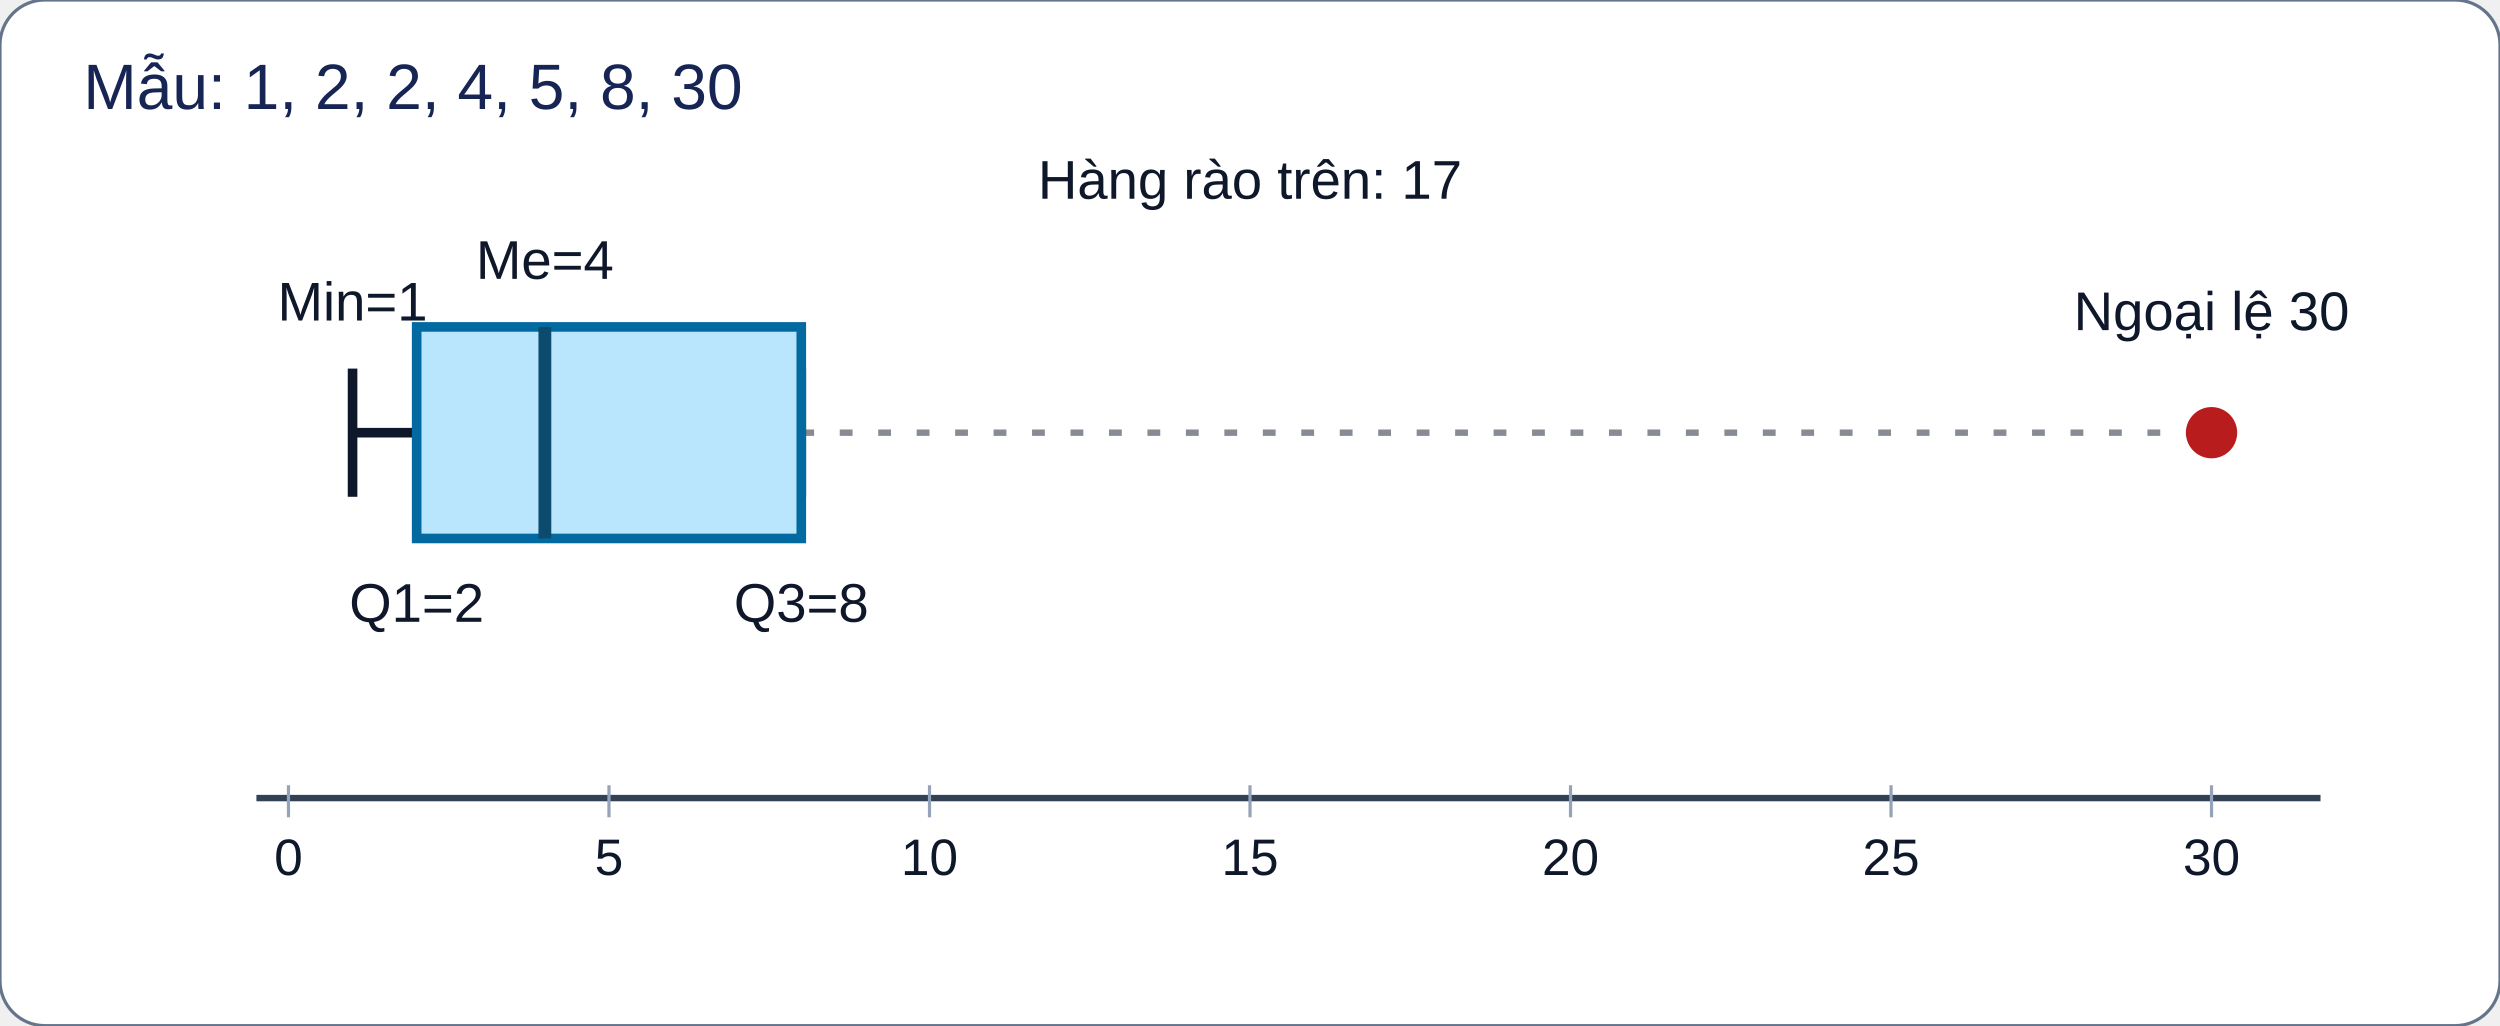
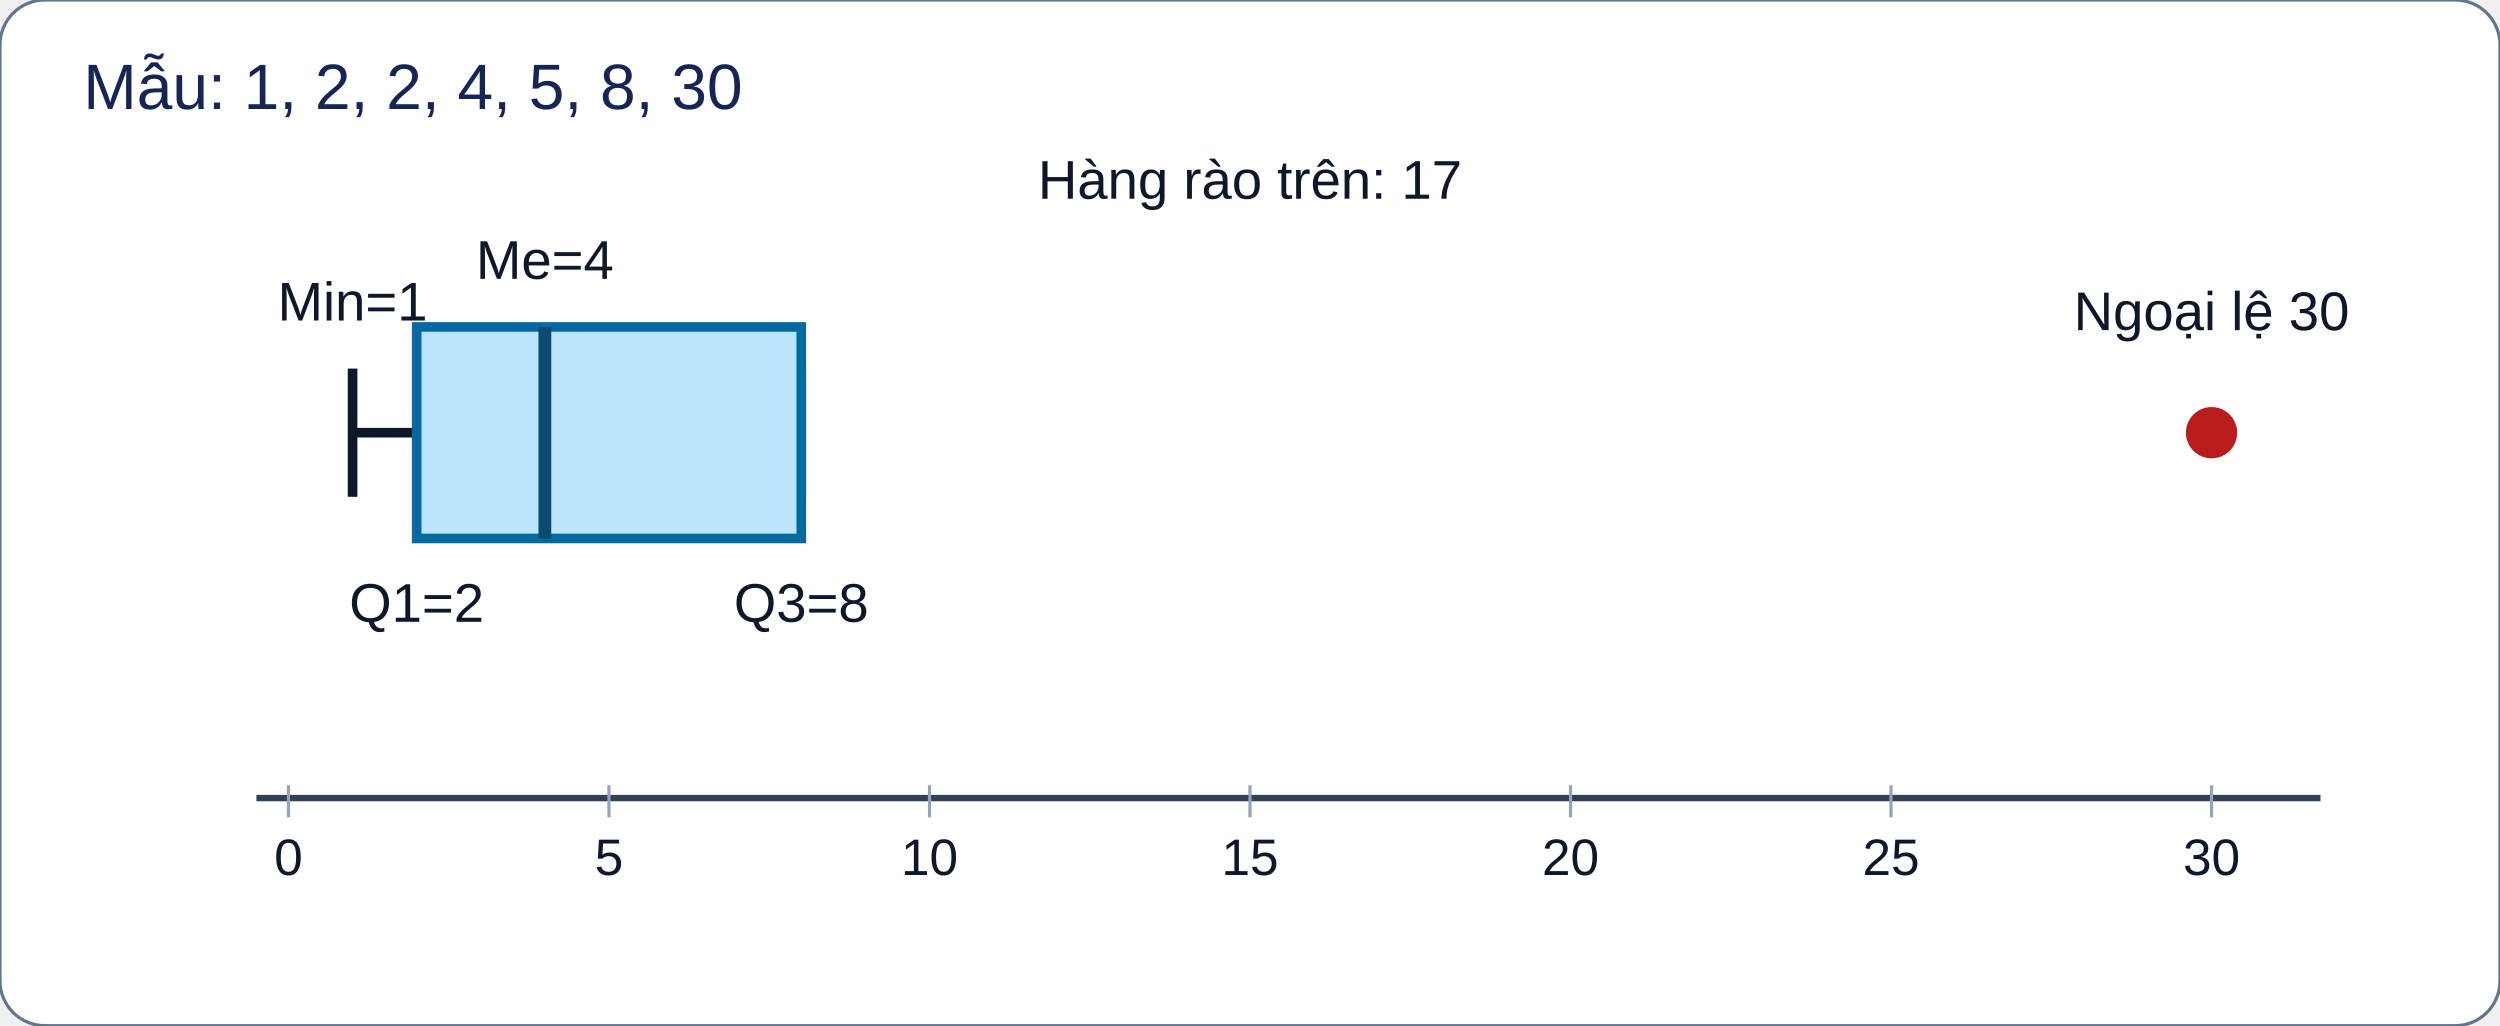
<svg xmlns="http://www.w3.org/2000/svg" viewBox="0 0 780 320" role="img" aria-labelledby="t d">
  <rect width="780" height="320" fill="#fff" stroke="#64748b" rx="14" />
  <text x="26" y="34" font-family="Arial,sans-serif" font-size="20" fill="#172554">Mẫu: 1, 2, 2, 4, 5, 8, 30</text>
  <line x1="80" y1="249" x2="724" y2="249" stroke="#334155" stroke-width="2" />
  <g font-family="Arial,sans-serif" fill="#0f172a" font-size="16" text-anchor="middle">
    <text x="90" y="273">0</text>
    <text x="190" y="273">5</text>
    <text x="290" y="273">10</text>
    <text x="390" y="273">15</text>
    <text x="490" y="273">20</text>
    <text x="590" y="273">25</text>
    <text x="690" y="273">30</text>
  </g>
  <g stroke="#94a3b8">
    <line x1="90" y1="245" x2="90" y2="255" />
    <line x1="190" y1="245" x2="190" y2="255" />
    <line x1="290" y1="245" x2="290" y2="255" />
    <line x1="390" y1="245" x2="390" y2="255" />
    <line x1="490" y1="245" x2="490" y2="255" />
    <line x1="590" y1="245" x2="590" y2="255" />
    <line x1="690" y1="245" x2="690" y2="255" />
  </g>
  <line x1="110" y1="135" x2="130" y2="135" stroke="#0f172a" stroke-width="3" />
-   <line x1="250" y1="135" x2="690" y2="135" stroke="#0f172a" stroke-width="2" stroke-dasharray="4 8" opacity=".5" />
  <line x1="250" y1="115" x2="250" y2="155" stroke="#0f172a" stroke-width="3" />
  <line x1="110" y1="115" x2="110" y2="155" stroke="#0f172a" stroke-width="3" />
  <rect x="130" y="102" width="120" height="66" fill="#bae6fd" stroke="#0369a1" stroke-width="3" />
  <line x1="170" y1="102" x2="170" y2="168" stroke="#0c4a6e" stroke-width="4" />
  <circle cx="690" cy="135" r="8" fill="#b91c1c" />
  <g font-family="Arial,sans-serif" font-size="17" fill="#0f172a" text-anchor="middle">
    <text x="110" y="100">Min=1</text>
    <text x="130" y="194">Q1=2</text>
    <text x="170" y="87">Me=4</text>
    <text x="250" y="194">Q3=8</text>
    <text x="690" y="103">Ngoại lệ 30</text>
    <text x="390" y="62">Hàng rào trên: 17</text>
  </g>
</svg>
